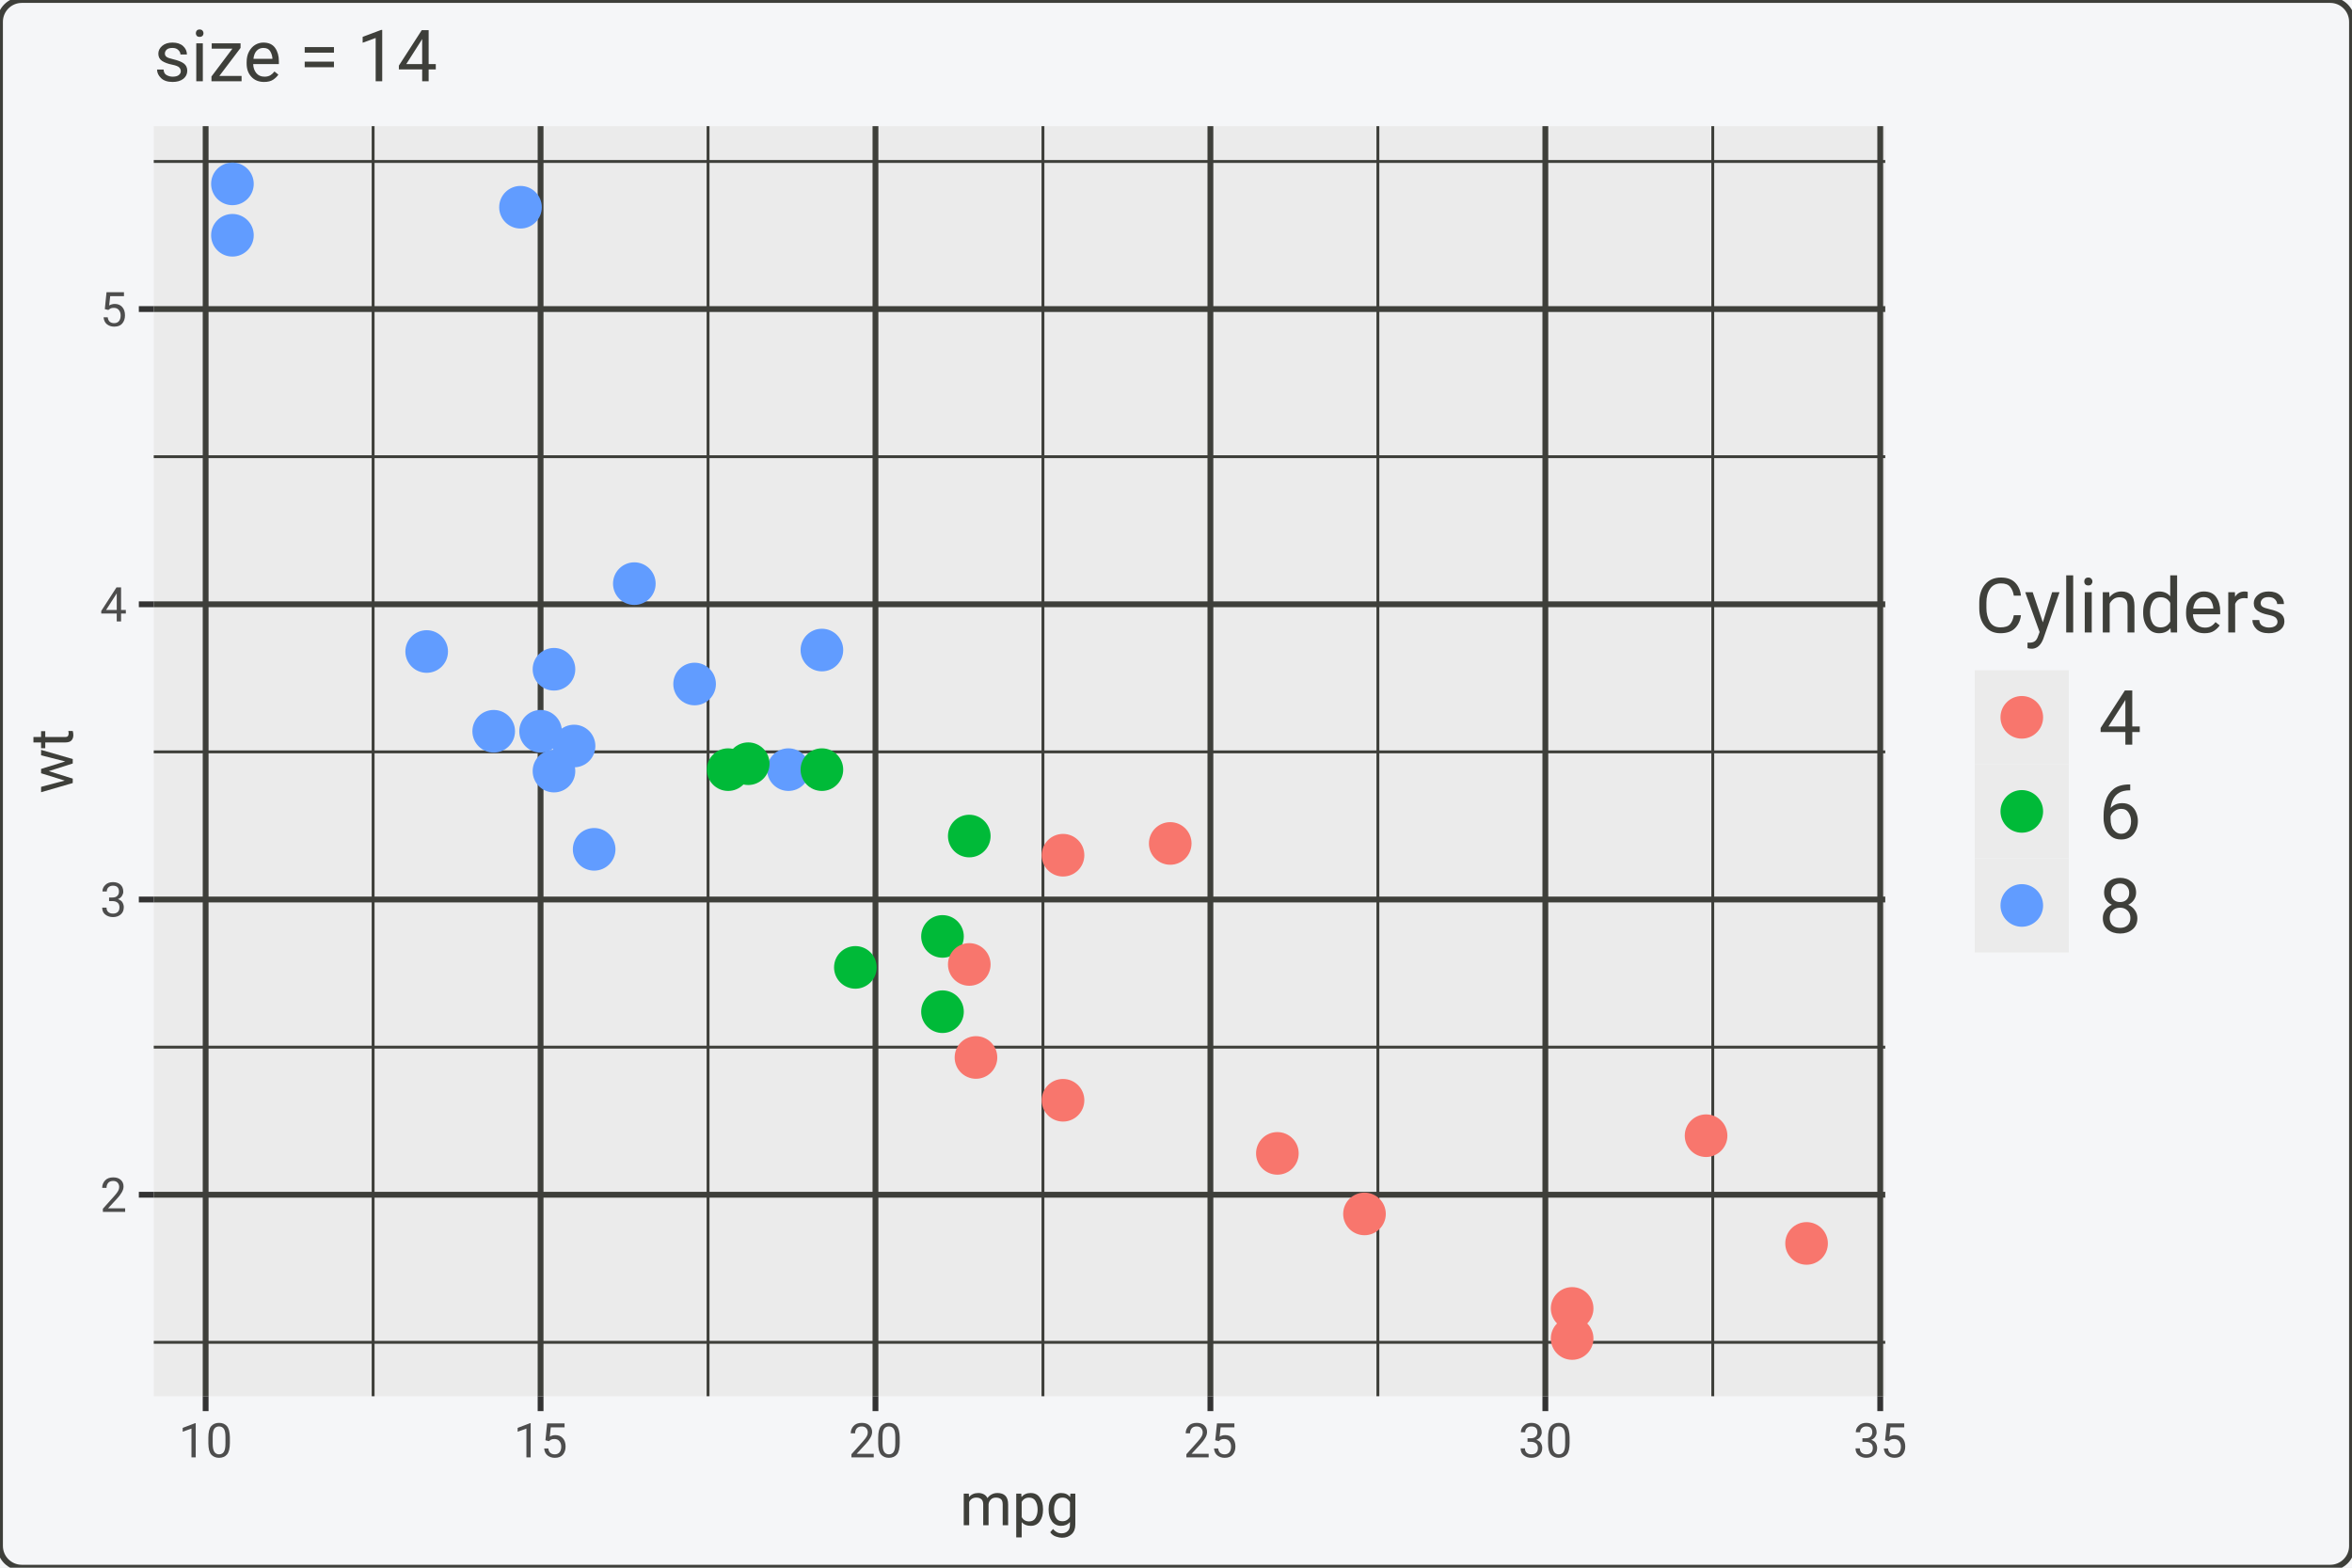
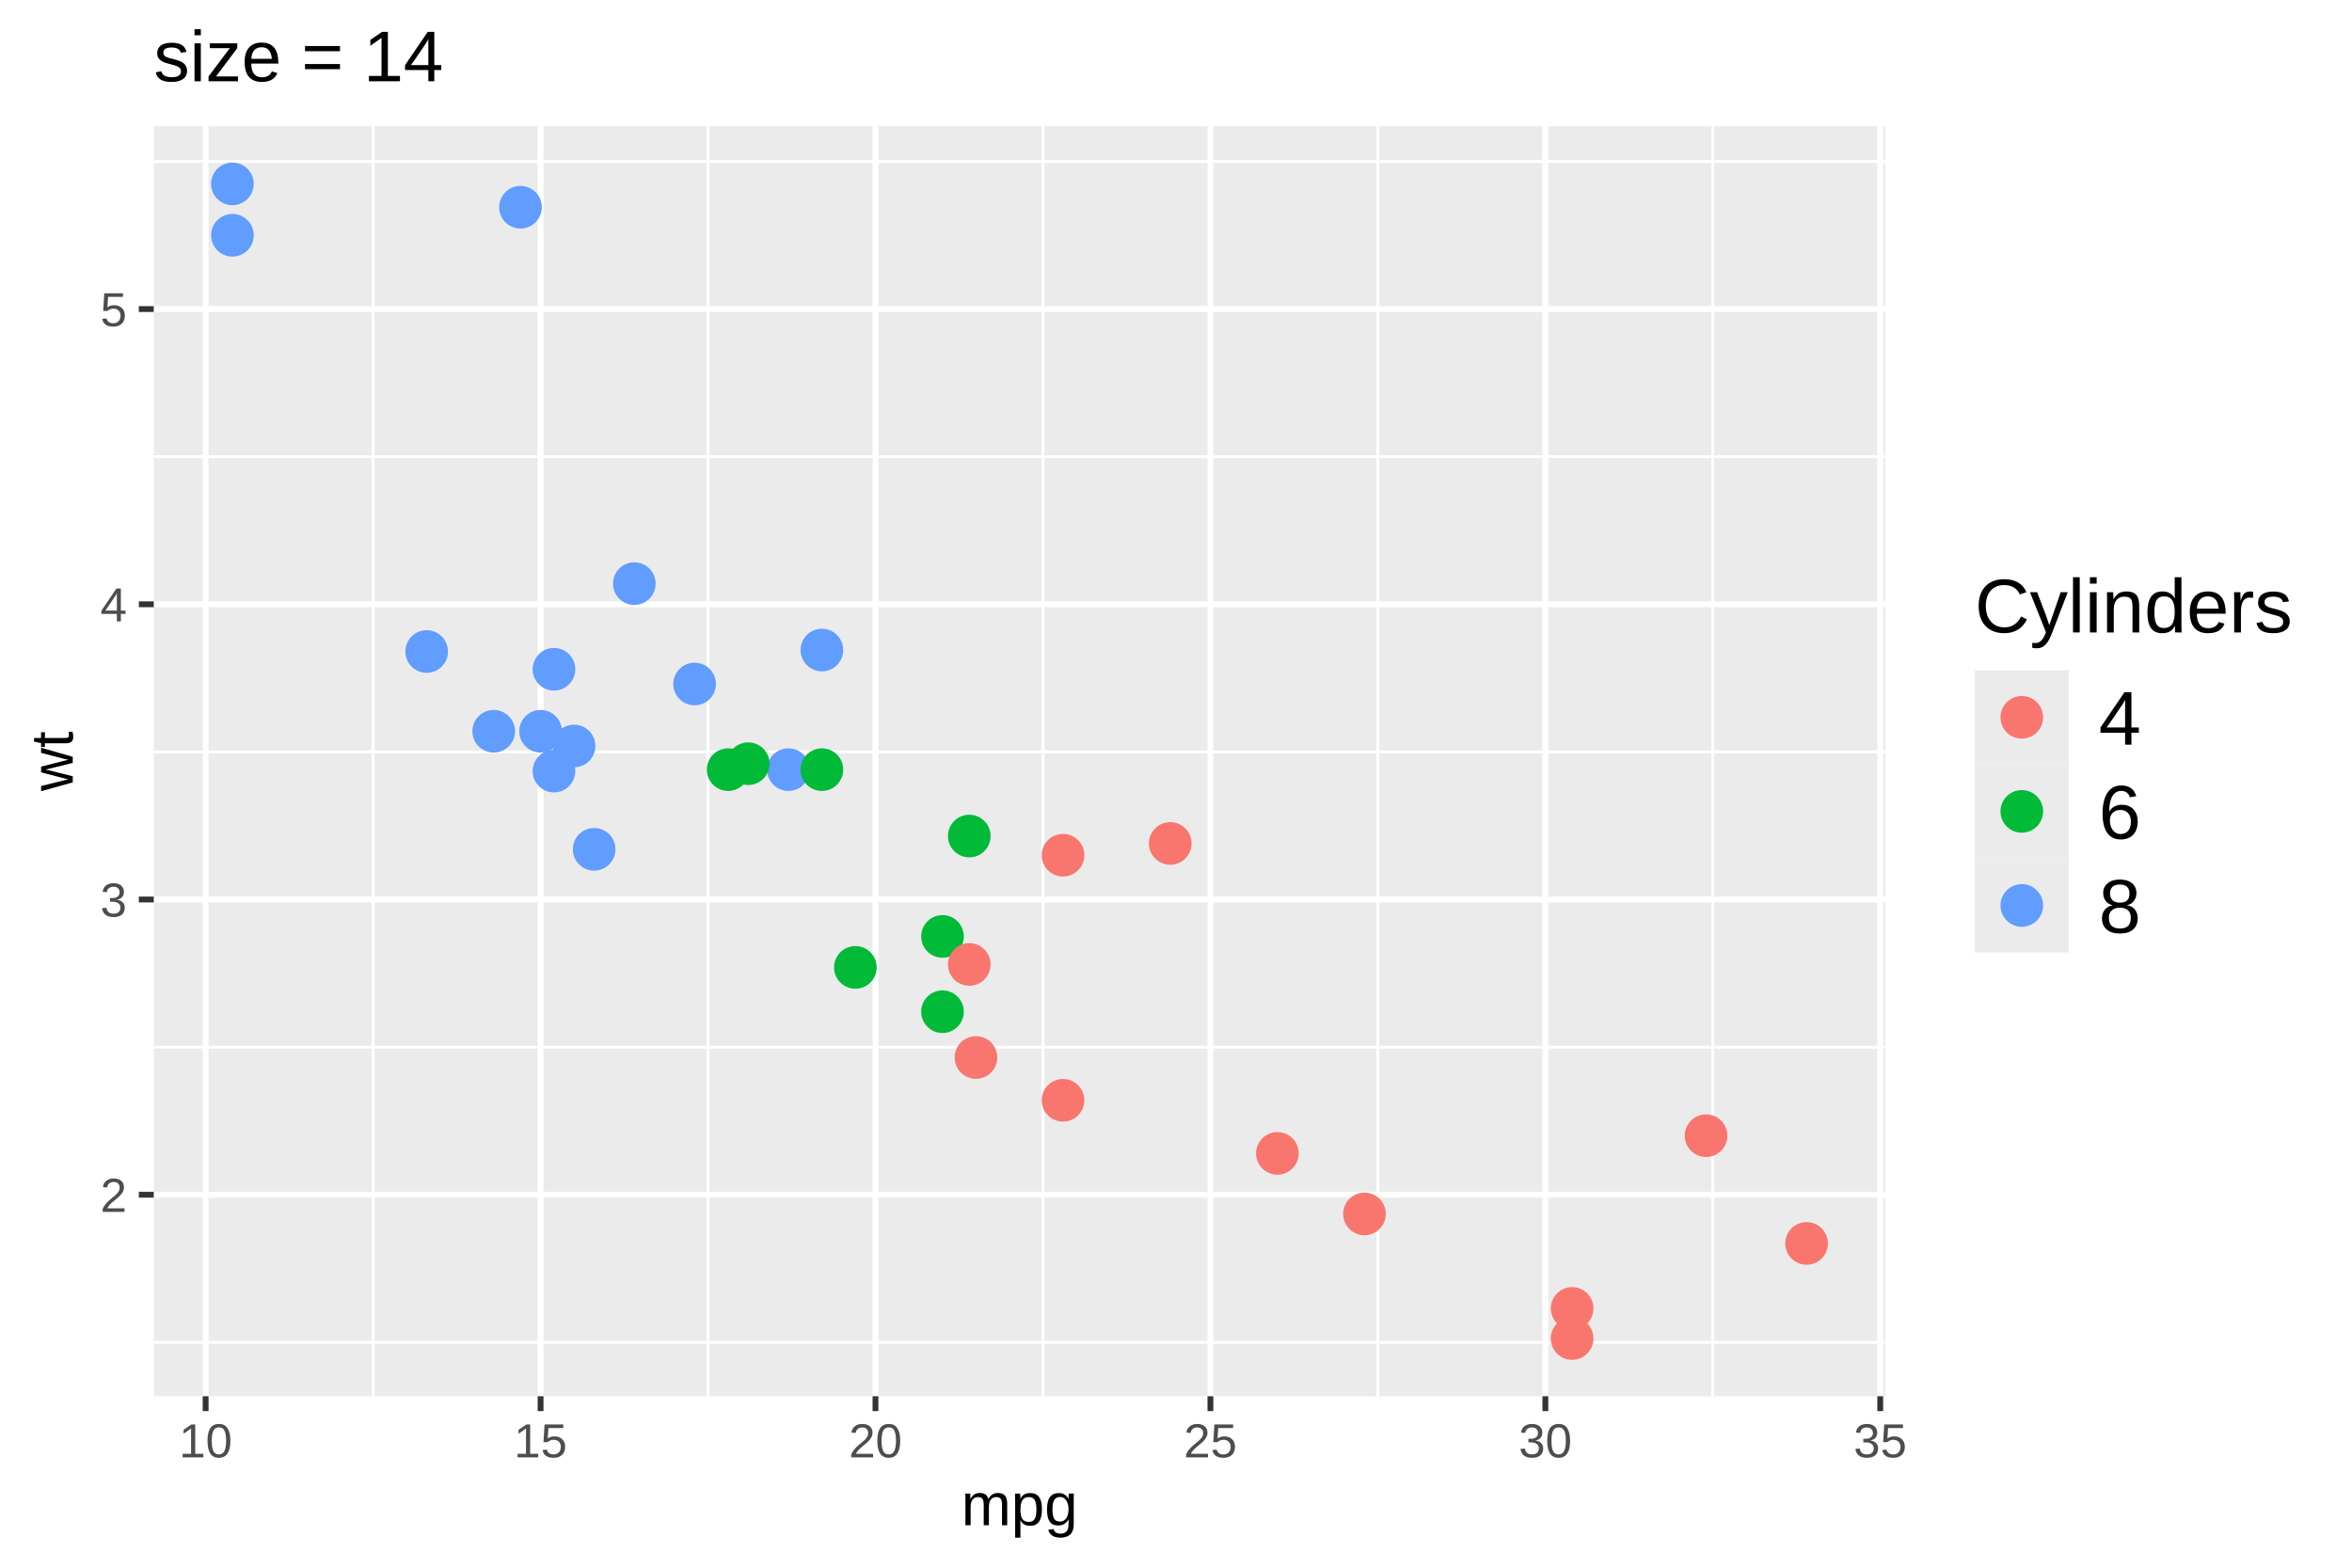
<svg xmlns="http://www.w3.org/2000/svg" width="432.00pt" height="288.00pt" viewBox="0 0 432.00 288.00">
  <g class="svglite">
    <defs>
      <style type="text/css">
-     /* theme-aware-processed */
-     .svglite line, .svglite polyline, .svglite polygon, .svglite path, .svglite circle {
+     .svglite line, .svglite polyline, .svglite polygon, .svglite path, .svglite rect, .svglite circle {
      fill: none;
-       stroke: #3E3F3A;
-       stroke-linecap: round;
-       stroke-linejoin: round;
-       stroke-miterlimit: 10.00;
-     }
-     .svglite &gt; g &gt; rect {
-       fill: none;
-       stroke: #3E3F3A;
+       stroke: #000000;
      stroke-linecap: round;
      stroke-linejoin: round;
      stroke-miterlimit: 10.00;
    }
    .svglite text {
      white-space: pre;
-       fill: #3E3F3A;
    }
    .svglite g.glyphgroup path {
      fill: inherit;
      stroke: none;
    }
  </style>
    </defs>
-     <rect class="svg-bg" width="100%" height="100%" style="stroke: none; fill: #F5F6F8;" />
+     <rect width="100%" height="100%" style="stroke: none; fill: none;" />
    <defs>
      <clipPath id="cpMC4wMHw0MzIuMDB8MC4wMHwyODguMDA=">
        <rect x="0.00" y="0.00" width="432.00" height="288.00" />
      </clipPath>
    </defs>
    <g clip-path="url(#cpMC4wMHw0MzIuMDB8MC4wMHwyODguMDA=)">
-       <rect rx="4" x="0" y="0.00" width="432.00" height="288.00" style="stroke-width: 1.07; stroke: #3E3F3A; fill: #F5F6F8;" />
+       <rect x="0" y="0.00" width="432.00" height="288.00" style="stroke-width: 1.07; stroke: #FFFFFF; fill: #FFFFFF;" />
    </g>
    <defs>
      <clipPath id="cpMjguMjR8MzQ2LjI3fDIzLjE4fDI1Ni41MA==">
        <rect x="28.24" y="23.18" width="318.04" height="233.33" />
      </clipPath>
    </defs>
    <g clip-path="url(#cpMjguMjR8MzQ2LjI3fDIzLjE4fDI1Ni41MA==)">
      <rect x="28.24" y="23.18" width="318.04" height="233.33" style="stroke-width: 1.07; stroke: none; fill: #EBEBEB;" />
-       <polyline points="28.24,246.60 346.27,246.60 " style="stroke-width: 0.53; stroke: #3E3F3A; stroke-linecap: butt;" />
-       <polyline points="28.24,192.37 346.27,192.37 " style="stroke-width: 0.53; stroke: #3E3F3A; stroke-linecap: butt;" />
-       <polyline points="28.24,138.13 346.27,138.13 " style="stroke-width: 0.53; stroke: #3E3F3A; stroke-linecap: butt;" />
-       <polyline points="28.24,83.90 346.27,83.90 " style="stroke-width: 0.53; stroke: #3E3F3A; stroke-linecap: butt;" />
-       <polyline points="28.24,29.66 346.27,29.66 " style="stroke-width: 0.53; stroke: #3E3F3A; stroke-linecap: butt;" />
-       <polyline points="68.53,256.50 68.53,23.18 " style="stroke-width: 0.53; stroke: #3E3F3A; stroke-linecap: butt;" />
-       <polyline points="130.05,256.50 130.05,23.18 " style="stroke-width: 0.53; stroke: #3E3F3A; stroke-linecap: butt;" />
-       <polyline points="191.56,256.50 191.56,23.18 " style="stroke-width: 0.53; stroke: #3E3F3A; stroke-linecap: butt;" />
-       <polyline points="253.08,256.50 253.08,23.18 " style="stroke-width: 0.53; stroke: #3E3F3A; stroke-linecap: butt;" />
-       <polyline points="314.59,256.50 314.59,23.18 " style="stroke-width: 0.53; stroke: #3E3F3A; stroke-linecap: butt;" />
-       <polyline points="28.24,219.49 346.27,219.49 " style="stroke-width: 1.07; stroke: #3E3F3A; stroke-linecap: butt;" />
-       <polyline points="28.24,165.25 346.27,165.25 " style="stroke-width: 1.07; stroke: #3E3F3A; stroke-linecap: butt;" />
-       <polyline points="28.24,111.01 346.27,111.01 " style="stroke-width: 1.07; stroke: #3E3F3A; stroke-linecap: butt;" />
-       <polyline points="28.24,56.78 346.27,56.78 " style="stroke-width: 1.07; stroke: #3E3F3A; stroke-linecap: butt;" />
-       <polyline points="37.77,256.50 37.77,23.18 " style="stroke-width: 1.07; stroke: #3E3F3A; stroke-linecap: butt;" />
-       <polyline points="99.29,256.50 99.29,23.18 " style="stroke-width: 1.07; stroke: #3E3F3A; stroke-linecap: butt;" />
-       <polyline points="160.80,256.50 160.80,23.18 " style="stroke-width: 1.07; stroke: #3E3F3A; stroke-linecap: butt;" />
-       <polyline points="222.32,256.50 222.32,23.18 " style="stroke-width: 1.07; stroke: #3E3F3A; stroke-linecap: butt;" />
-       <polyline points="283.84,256.50 283.84,23.18 " style="stroke-width: 1.07; stroke: #3E3F3A; stroke-linecap: butt;" />
-       <polyline points="345.35,256.50 345.35,23.18 " style="stroke-width: 1.07; stroke: #3E3F3A; stroke-linecap: butt;" />
+       <polyline points="28.24,246.60 346.27,246.60 " style="stroke-width: 0.53; stroke: #FFFFFF; stroke-linecap: butt;" />
+       <polyline points="28.24,192.37 346.27,192.37 " style="stroke-width: 0.53; stroke: #FFFFFF; stroke-linecap: butt;" />
+       <polyline points="28.24,138.13 346.27,138.13 " style="stroke-width: 0.53; stroke: #FFFFFF; stroke-linecap: butt;" />
+       <polyline points="28.24,83.90 346.27,83.90 " style="stroke-width: 0.53; stroke: #FFFFFF; stroke-linecap: butt;" />
+       <polyline points="28.24,29.66 346.27,29.66 " style="stroke-width: 0.53; stroke: #FFFFFF; stroke-linecap: butt;" />
+       <polyline points="68.53,256.50 68.53,23.18 " style="stroke-width: 0.53; stroke: #FFFFFF; stroke-linecap: butt;" />
+       <polyline points="130.05,256.50 130.05,23.18 " style="stroke-width: 0.53; stroke: #FFFFFF; stroke-linecap: butt;" />
+       <polyline points="191.56,256.50 191.56,23.18 " style="stroke-width: 0.53; stroke: #FFFFFF; stroke-linecap: butt;" />
+       <polyline points="253.08,256.50 253.08,23.18 " style="stroke-width: 0.53; stroke: #FFFFFF; stroke-linecap: butt;" />
+       <polyline points="314.59,256.50 314.59,23.18 " style="stroke-width: 0.53; stroke: #FFFFFF; stroke-linecap: butt;" />
+       <polyline points="28.24,219.49 346.27,219.49 " style="stroke-width: 1.07; stroke: #FFFFFF; stroke-linecap: butt;" />
+       <polyline points="28.24,165.25 346.27,165.25 " style="stroke-width: 1.07; stroke: #FFFFFF; stroke-linecap: butt;" />
+       <polyline points="28.24,111.01 346.27,111.01 " style="stroke-width: 1.07; stroke: #FFFFFF; stroke-linecap: butt;" />
+       <polyline points="28.24,56.78 346.27,56.78 " style="stroke-width: 1.07; stroke: #FFFFFF; stroke-linecap: butt;" />
+       <polyline points="37.77,256.50 37.77,23.18 " style="stroke-width: 1.07; stroke: #FFFFFF; stroke-linecap: butt;" />
+       <polyline points="99.29,256.50 99.29,23.18 " style="stroke-width: 1.07; stroke: #FFFFFF; stroke-linecap: butt;" />
+       <polyline points="160.80,256.50 160.80,23.18 " style="stroke-width: 1.07; stroke: #FFFFFF; stroke-linecap: butt;" />
+       <polyline points="222.32,256.50 222.32,23.18 " style="stroke-width: 1.07; stroke: #FFFFFF; stroke-linecap: butt;" />
+       <polyline points="283.84,256.50 283.84,23.18 " style="stroke-width: 1.07; stroke: #FFFFFF; stroke-linecap: butt;" />
+       <polyline points="345.35,256.50 345.35,23.18 " style="stroke-width: 1.07; stroke: #FFFFFF; stroke-linecap: butt;" />
      <circle cx="173.11" cy="185.86" r="3.56" style="stroke-width: 0.71; stroke: #00BA38; fill: #00BA38;" />
      <circle cx="173.11" cy="172.03" r="3.56" style="stroke-width: 0.71; stroke: #00BA38; fill: #00BA38;" />
      <circle cx="195.25" cy="202.13" r="3.56" style="stroke-width: 0.71; stroke: #F8766D; fill: #F8766D;" />
      <circle cx="178.03" cy="153.59" r="3.56" style="stroke-width: 0.71; stroke: #00BA38; fill: #00BA38;" />
      <circle cx="144.81" cy="141.39" r="3.56" style="stroke-width: 0.71; stroke: #619CFF; fill: #619CFF;" />
      <circle cx="137.43" cy="140.30" r="3.56" style="stroke-width: 0.71; stroke: #00BA38; fill: #00BA38;" />
      <circle cx="90.68" cy="134.34" r="3.56" style="stroke-width: 0.71; stroke: #619CFF; fill: #619CFF;" />
      <circle cx="214.94" cy="154.95" r="3.56" style="stroke-width: 0.71; stroke: #F8766D; fill: #F8766D;" />
      <circle cx="195.25" cy="157.11" r="3.56" style="stroke-width: 0.71; stroke: #F8766D; fill: #F8766D;" />
      <circle cx="150.96" cy="141.39" r="3.56" style="stroke-width: 0.71; stroke: #00BA38; fill: #00BA38;" />
      <circle cx="133.74" cy="141.39" r="3.56" style="stroke-width: 0.71; stroke: #00BA38; fill: #00BA38;" />
      <circle cx="116.51" cy="107.22" r="3.56" style="stroke-width: 0.71; stroke: #619CFF; fill: #619CFF;" />
      <circle cx="127.58" cy="125.66" r="3.56" style="stroke-width: 0.71; stroke: #619CFF; fill: #619CFF;" />
      <circle cx="101.75" cy="122.95" r="3.56" style="stroke-width: 0.71; stroke: #619CFF; fill: #619CFF;" />
      <circle cx="42.69" cy="43.22" r="3.56" style="stroke-width: 0.71; stroke: #619CFF; fill: #619CFF;" />
      <circle cx="42.69" cy="33.78" r="3.56" style="stroke-width: 0.71; stroke: #619CFF; fill: #619CFF;" />
      <circle cx="95.60" cy="38.07" r="3.56" style="stroke-width: 0.71; stroke: #619CFF; fill: #619CFF;" />
      <circle cx="313.36" cy="208.64" r="3.56" style="stroke-width: 0.71; stroke: #F8766D; fill: #F8766D;" />
      <circle cx="288.76" cy="240.37" r="3.56" style="stroke-width: 0.71; stroke: #F8766D; fill: #F8766D;" />
      <circle cx="331.82" cy="228.43" r="3.56" style="stroke-width: 0.71; stroke: #F8766D; fill: #F8766D;" />
      <circle cx="179.26" cy="194.27" r="3.56" style="stroke-width: 0.71; stroke: #F8766D; fill: #F8766D;" />
      <circle cx="105.44" cy="137.05" r="3.56" style="stroke-width: 0.71; stroke: #619CFF; fill: #619CFF;" />
      <circle cx="101.75" cy="141.66" r="3.56" style="stroke-width: 0.71; stroke: #619CFF; fill: #619CFF;" />
      <circle cx="78.37" cy="119.69" r="3.56" style="stroke-width: 0.71; stroke: #619CFF; fill: #619CFF;" />
      <circle cx="150.96" cy="119.42" r="3.56" style="stroke-width: 0.71; stroke: #619CFF; fill: #619CFF;" />
      <circle cx="250.62" cy="223.01" r="3.56" style="stroke-width: 0.71; stroke: #F8766D; fill: #F8766D;" />
      <circle cx="234.62" cy="211.89" r="3.56" style="stroke-width: 0.71; stroke: #F8766D; fill: #F8766D;" />
      <circle cx="288.76" cy="245.90" r="3.56" style="stroke-width: 0.71; stroke: #F8766D; fill: #F8766D;" />
      <circle cx="109.13" cy="156.03" r="3.56" style="stroke-width: 0.71; stroke: #619CFF; fill: #619CFF;" />
      <circle cx="157.11" cy="177.72" r="3.56" style="stroke-width: 0.71; stroke: #00BA38; fill: #00BA38;" />
      <circle cx="99.29" cy="134.34" r="3.56" style="stroke-width: 0.71; stroke: #619CFF; fill: #619CFF;" />
      <circle cx="178.03" cy="177.18" r="3.56" style="stroke-width: 0.71; stroke: #F8766D; fill: #F8766D;" />
    </g>
    <g clip-path="url(#cpMC4wMHw0MzIuMDB8MC4wMHwyODguMDA=)">
-       <text x="23.31" y="222.64" text-anchor="end" style="font-size: 8.80px;fill: #4D4D4D; font-family: &quot;Roboto&quot;, -apple-system, BlinkMacSystemFont, &quot;Segoe UI&quot;, system-ui, sans-serif;" textLength="4.89px" lengthAdjust="spacingAndGlyphs">2</text>
-       <text x="23.31" y="168.40" text-anchor="end" style="font-size: 8.80px;fill: #4D4D4D; font-family: &quot;Roboto&quot;, -apple-system, BlinkMacSystemFont, &quot;Segoe UI&quot;, system-ui, sans-serif;" textLength="4.89px" lengthAdjust="spacingAndGlyphs">3</text>
-       <text x="23.31" y="114.16" text-anchor="end" style="font-size: 8.80px;fill: #4D4D4D; font-family: &quot;Roboto&quot;, -apple-system, BlinkMacSystemFont, &quot;Segoe UI&quot;, system-ui, sans-serif;" textLength="4.89px" lengthAdjust="spacingAndGlyphs">4</text>
-       <text x="23.31" y="59.93" text-anchor="end" style="font-size: 8.80px;fill: #4D4D4D; font-family: &quot;Roboto&quot;, -apple-system, BlinkMacSystemFont, &quot;Segoe UI&quot;, system-ui, sans-serif;" textLength="4.89px" lengthAdjust="spacingAndGlyphs">5</text>
+       <text x="23.31" y="222.64" text-anchor="end" style="font-size: 8.80px;fill: #4D4D4D; font-family: &quot;Arial&quot;;" textLength="4.89px" lengthAdjust="spacingAndGlyphs">2</text>
+       <text x="23.31" y="168.40" text-anchor="end" style="font-size: 8.80px;fill: #4D4D4D; font-family: &quot;Arial&quot;;" textLength="4.89px" lengthAdjust="spacingAndGlyphs">3</text>
+       <text x="23.31" y="114.16" text-anchor="end" style="font-size: 8.80px;fill: #4D4D4D; font-family: &quot;Arial&quot;;" textLength="4.89px" lengthAdjust="spacingAndGlyphs">4</text>
+       <text x="23.31" y="59.93" text-anchor="end" style="font-size: 8.80px;fill: #4D4D4D; font-family: &quot;Arial&quot;;" textLength="4.89px" lengthAdjust="spacingAndGlyphs">5</text>
      <polyline points="25.50,219.49 28.24,219.49 " style="stroke-width: 1.07; stroke: #333333; stroke-linecap: butt;" />
      <polyline points="25.50,165.25 28.24,165.25 " style="stroke-width: 1.07; stroke: #333333; stroke-linecap: butt;" />
      <polyline points="25.50,111.01 28.24,111.01 " style="stroke-width: 1.07; stroke: #333333; stroke-linecap: butt;" />
      <polyline points="25.50,56.78 28.24,56.78 " style="stroke-width: 1.07; stroke: #333333; stroke-linecap: butt;" />
      <polyline points="37.77,259.24 37.77,256.50 " style="stroke-width: 1.07; stroke: #333333; stroke-linecap: butt;" />
      <polyline points="99.29,259.24 99.29,256.50 " style="stroke-width: 1.07; stroke: #333333; stroke-linecap: butt;" />
      <polyline points="160.80,259.24 160.80,256.50 " style="stroke-width: 1.07; stroke: #333333; stroke-linecap: butt;" />
      <polyline points="222.32,259.24 222.32,256.50 " style="stroke-width: 1.07; stroke: #333333; stroke-linecap: butt;" />
      <polyline points="283.84,259.24 283.84,256.50 " style="stroke-width: 1.07; stroke: #333333; stroke-linecap: butt;" />
      <polyline points="345.35,259.24 345.35,256.50 " style="stroke-width: 1.07; stroke: #333333; stroke-linecap: butt;" />
-       <text x="37.77" y="267.74" text-anchor="middle" style="font-size: 8.80px;fill: #4D4D4D; font-family: &quot;Roboto&quot;, -apple-system, BlinkMacSystemFont, &quot;Segoe UI&quot;, system-ui, sans-serif;" textLength="9.78px" lengthAdjust="spacingAndGlyphs">10</text>
-       <text x="99.29" y="267.74" text-anchor="middle" style="font-size: 8.80px;fill: #4D4D4D; font-family: &quot;Roboto&quot;, -apple-system, BlinkMacSystemFont, &quot;Segoe UI&quot;, system-ui, sans-serif;" textLength="9.78px" lengthAdjust="spacingAndGlyphs">15</text>
-       <text x="160.80" y="267.74" text-anchor="middle" style="font-size: 8.80px;fill: #4D4D4D; font-family: &quot;Roboto&quot;, -apple-system, BlinkMacSystemFont, &quot;Segoe UI&quot;, system-ui, sans-serif;" textLength="9.78px" lengthAdjust="spacingAndGlyphs">20</text>
-       <text x="222.32" y="267.74" text-anchor="middle" style="font-size: 8.80px;fill: #4D4D4D; font-family: &quot;Roboto&quot;, -apple-system, BlinkMacSystemFont, &quot;Segoe UI&quot;, system-ui, sans-serif;" textLength="9.78px" lengthAdjust="spacingAndGlyphs">25</text>
-       <text x="283.84" y="267.74" text-anchor="middle" style="font-size: 8.80px;fill: #4D4D4D; font-family: &quot;Roboto&quot;, -apple-system, BlinkMacSystemFont, &quot;Segoe UI&quot;, system-ui, sans-serif;" textLength="9.78px" lengthAdjust="spacingAndGlyphs">30</text>
-       <text x="345.35" y="267.74" text-anchor="middle" style="font-size: 8.80px;fill: #4D4D4D; font-family: &quot;Roboto&quot;, -apple-system, BlinkMacSystemFont, &quot;Segoe UI&quot;, system-ui, sans-serif;" textLength="9.78px" lengthAdjust="spacingAndGlyphs">35</text>
-       <text x="187.26" y="280.20" text-anchor="middle" style="font-size: 11.00px; font-family: &quot;Roboto&quot;, -apple-system, BlinkMacSystemFont, &quot;Segoe UI&quot;, system-ui, sans-serif;" textLength="21.41px" lengthAdjust="spacingAndGlyphs">mpg</text>
-       <text transform="translate(13.36,139.84) rotate(-90)" text-anchor="middle" style="font-size: 11.00px; font-family: &quot;Roboto&quot;, -apple-system, BlinkMacSystemFont, &quot;Segoe UI&quot;, system-ui, sans-serif;" textLength="11.00px" lengthAdjust="spacingAndGlyphs">wt</text>
-       <rect rx="4" x="357.23" y="99.22" width="69.29" height="81.25" style="stroke-width: 1.07; stroke: none; fill: #F5F6F8;" />
-       <text x="362.71" y="116.19" style="font-size: 14.00px; font-family: &quot;Roboto&quot;, -apple-system, BlinkMacSystemFont, &quot;Segoe UI&quot;, system-ui, sans-serif;" textLength="58.33px" lengthAdjust="spacingAndGlyphs">Cylinders</text>
+       <text x="37.77" y="267.74" text-anchor="middle" style="font-size: 8.80px;fill: #4D4D4D; font-family: &quot;Arial&quot;;" textLength="9.78px" lengthAdjust="spacingAndGlyphs">10</text>
+       <text x="99.29" y="267.74" text-anchor="middle" style="font-size: 8.80px;fill: #4D4D4D; font-family: &quot;Arial&quot;;" textLength="9.78px" lengthAdjust="spacingAndGlyphs">15</text>
+       <text x="160.80" y="267.74" text-anchor="middle" style="font-size: 8.80px;fill: #4D4D4D; font-family: &quot;Arial&quot;;" textLength="9.78px" lengthAdjust="spacingAndGlyphs">20</text>
+       <text x="222.32" y="267.74" text-anchor="middle" style="font-size: 8.80px;fill: #4D4D4D; font-family: &quot;Arial&quot;;" textLength="9.78px" lengthAdjust="spacingAndGlyphs">25</text>
+       <text x="283.84" y="267.74" text-anchor="middle" style="font-size: 8.80px;fill: #4D4D4D; font-family: &quot;Arial&quot;;" textLength="9.78px" lengthAdjust="spacingAndGlyphs">30</text>
+       <text x="345.35" y="267.74" text-anchor="middle" style="font-size: 8.80px;fill: #4D4D4D; font-family: &quot;Arial&quot;;" textLength="9.78px" lengthAdjust="spacingAndGlyphs">35</text>
+       <text x="187.26" y="280.20" text-anchor="middle" style="font-size: 11.00px; font-family: &quot;Arial&quot;;" textLength="21.41px" lengthAdjust="spacingAndGlyphs">mpg</text>
+       <text transform="translate(13.36,139.84) rotate(-90)" text-anchor="middle" style="font-size: 11.00px; font-family: &quot;Arial&quot;;" textLength="11.00px" lengthAdjust="spacingAndGlyphs">wt</text>
+       <rect x="357.23" y="99.22" width="69.29" height="81.25" style="stroke-width: 1.07; stroke: none; fill: #FFFFFF;" />
+       <text x="362.71" y="116.19" style="font-size: 14.00px; font-family: &quot;Arial&quot;;" textLength="58.33px" lengthAdjust="spacingAndGlyphs">Cylinders</text>
      <rect x="362.71" y="123.14" width="17.28" height="17.28" style="stroke-width: 1.07; stroke: none; fill: #EBEBEB;" />
      <circle cx="371.35" cy="131.78" r="3.56" style="stroke-width: 0.71; stroke: #F8766D; fill: #F8766D;" />
      <rect x="362.71" y="140.42" width="17.28" height="17.28" style="stroke-width: 1.07; stroke: none; fill: #EBEBEB;" />
      <circle cx="371.35" cy="149.06" r="3.56" style="stroke-width: 0.71; stroke: #00BA38; fill: #00BA38;" />
      <rect x="362.71" y="157.70" width="17.28" height="17.28" style="stroke-width: 1.07; stroke: none; fill: #EBEBEB;" />
      <circle cx="371.35" cy="166.34" r="3.56" style="stroke-width: 0.71; stroke: #619CFF; fill: #619CFF;" />
-       <text x="385.47" y="136.80" style="font-size: 14.00px; font-family: &quot;Roboto&quot;, -apple-system, BlinkMacSystemFont, &quot;Segoe UI&quot;, system-ui, sans-serif;" textLength="7.78px" lengthAdjust="spacingAndGlyphs">4</text>
-       <text x="385.47" y="154.08" style="font-size: 14.00px; font-family: &quot;Roboto&quot;, -apple-system, BlinkMacSystemFont, &quot;Segoe UI&quot;, system-ui, sans-serif;" textLength="7.78px" lengthAdjust="spacingAndGlyphs">6</text>
-       <text x="385.47" y="171.36" style="font-size: 14.00px; font-family: &quot;Roboto&quot;, -apple-system, BlinkMacSystemFont, &quot;Segoe UI&quot;, system-ui, sans-serif;" textLength="7.78px" lengthAdjust="spacingAndGlyphs">8</text>
-       <text x="28.24" y="14.93" style="font-size: 13.20px; font-family: &quot;Roboto&quot;, -apple-system, BlinkMacSystemFont, &quot;Segoe UI&quot;, system-ui, sans-serif;" textLength="53.12px" lengthAdjust="spacingAndGlyphs">size = 14</text>
+       <text x="385.47" y="136.80" style="font-size: 14.00px; font-family: &quot;Arial&quot;;" textLength="7.78px" lengthAdjust="spacingAndGlyphs">4</text>
+       <text x="385.47" y="154.08" style="font-size: 14.00px; font-family: &quot;Arial&quot;;" textLength="7.78px" lengthAdjust="spacingAndGlyphs">6</text>
+       <text x="385.47" y="171.36" style="font-size: 14.00px; font-family: &quot;Arial&quot;;" textLength="7.78px" lengthAdjust="spacingAndGlyphs">8</text>
+       <text x="28.24" y="14.93" style="font-size: 13.20px; font-family: &quot;Arial&quot;;" textLength="53.12px" lengthAdjust="spacingAndGlyphs">size = 14</text>
    </g>
  </g>
</svg>
